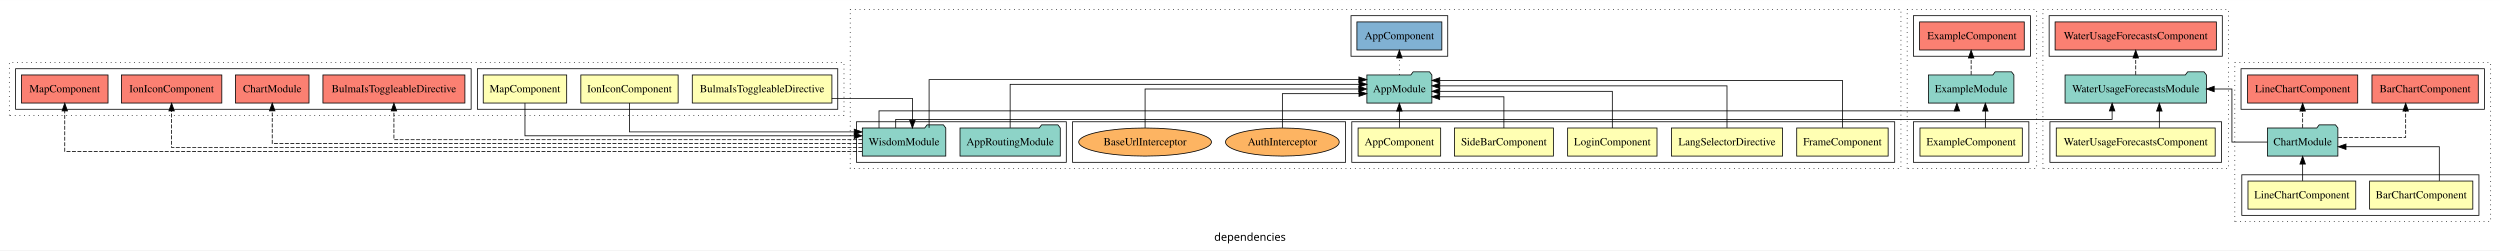
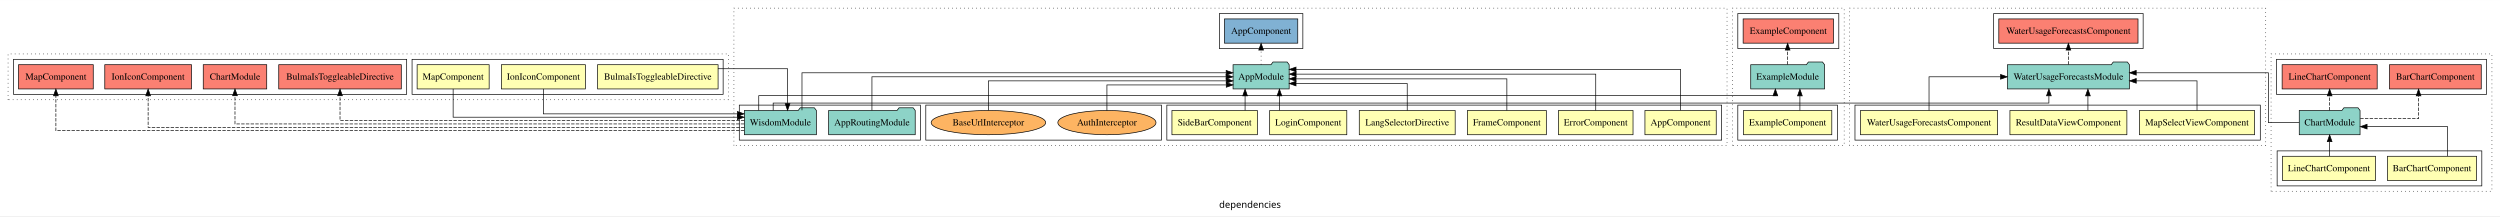
- <svg xmlns="http://www.w3.org/2000/svg" width="3205pt" height="321pt" viewBox="0.00 0.00 3205.00 320.80">
+ <svg xmlns="http://www.w3.org/2000/svg" width="3713pt" height="321pt" viewBox="0.00 0.00 3713.00 320.80">
  <g id="graph0" class="graph" transform="scale(1 1) rotate(0) translate(4 316.8)">
-     <polygon fill="white" stroke="transparent" points="-4,4 -4,-316.8 3201,-316.8 3201,4 -4,4" />
-     <text text-anchor="middle" x="1598.5" y="-8.2" font-family="sans-serif" font-size="14.00">dependencies</text>
+     <polygon fill="white" stroke="transparent" points="-4,4 -4,-316.8 3709,-316.8 3709,4 -4,4" />
+     <text text-anchor="middle" x="1852.5" y="-8.2" font-family="sans-serif" font-size="14.00">dependencies</text>
    <g id="clust1" class="cluster">
-       <polygon fill="none" stroke="black" stroke-dasharray="1,5" points="1086,-100.8 1086,-304.8 2433,-304.8 2433,-100.8 1086,-100.8" />
+       <polygon fill="none" stroke="black" stroke-dasharray="1,5" points="1086,-100.8 1086,-304.8 2561,-304.8 2561,-100.8 1086,-100.8" />
    </g>
    <g id="clust2" class="cluster">
-       <polygon fill="none" stroke="black" points="1729,-108.8 1729,-160.8 2425,-160.8 2425,-108.8 1729,-108.8" />
-     </g>
-     <g id="clust8" class="cluster">
+       <polygon fill="none" stroke="black" points="1729,-108.8 1729,-160.8 2553,-160.8 2553,-108.8 1729,-108.8" />
+     </g>
+     <g id="clust9" class="cluster">
      <polygon fill="none" stroke="black" points="1094,-108.8 1094,-160.8 1363,-160.8 1363,-108.8 1094,-108.8" />
    </g>
-     <g id="clust10" class="cluster">
-       <polygon fill="none" stroke="black" points="1728,-244.8 1728,-296.8 1852,-296.8 1852,-244.8 1728,-244.8" />
-     </g>
    <g id="clust11" class="cluster">
+       <polygon fill="none" stroke="black" points="1807,-244.8 1807,-296.8 1931,-296.8 1931,-244.8 1807,-244.8" />
+     </g>
+     <g id="clust12" class="cluster">
      <polygon fill="none" stroke="black" points="1371,-108.8 1371,-160.8 1721,-160.8 1721,-108.8 1371,-108.8" />
    </g>
-     <g id="clust18" class="cluster">
-       <polygon fill="none" stroke="black" stroke-dasharray="1,5" points="2861,-32.8 2861,-236.8 3189,-236.8 3189,-32.8 2861,-32.8" />
-     </g>
    <g id="clust19" class="cluster">
-       <polygon fill="none" stroke="black" points="2870,-40.8 2870,-92.8 3174,-92.8 3174,-40.8 2870,-40.8" />
-     </g>
-     <g id="clust23" class="cluster">
-       <polygon fill="none" stroke="black" points="2869,-176.8 2869,-228.8 3181,-228.8 3181,-176.8 2869,-176.8" />
-     </g>
-     <g id="clust26" class="cluster">
-       <polygon fill="none" stroke="black" stroke-dasharray="1,5" points="2441,-100.8 2441,-304.8 2607,-304.8 2607,-100.8 2441,-100.8" />
+       <polygon fill="none" stroke="black" stroke-dasharray="1,5" points="3369,-32.8 3369,-236.8 3697,-236.8 3697,-32.8 3369,-32.8" />
+     </g>
+     <g id="clust20" class="cluster">
+       <polygon fill="none" stroke="black" points="3378,-40.8 3378,-92.8 3682,-92.8 3682,-40.8 3378,-40.8" />
+     </g>
+     <g id="clust24" class="cluster">
+       <polygon fill="none" stroke="black" points="3377,-176.8 3377,-228.8 3689,-228.8 3689,-176.8 3377,-176.8" />
    </g>
    <g id="clust27" class="cluster">
-       <polygon fill="none" stroke="black" points="2449,-108.8 2449,-160.8 2597,-160.8 2597,-108.8 2449,-108.8" />
-     </g>
-     <g id="clust30" class="cluster">
-       <polygon fill="none" stroke="black" points="2449,-244.8 2449,-296.8 2599,-296.8 2599,-244.8 2449,-244.8" />
-     </g>
-     <g id="clust33" class="cluster">
-       <polygon fill="none" stroke="black" stroke-dasharray="1,5" points="2615,-100.8 2615,-304.8 2853,-304.8 2853,-100.8 2615,-100.8" />
+       <polygon fill="none" stroke="black" stroke-dasharray="1,5" points="2569,-100.8 2569,-304.8 2735,-304.8 2735,-100.8 2569,-100.8" />
+     </g>
+     <g id="clust28" class="cluster">
+       <polygon fill="none" stroke="black" points="2577,-108.8 2577,-160.8 2725,-160.8 2725,-108.8 2577,-108.8" />
+     </g>
+     <g id="clust31" class="cluster">
+       <polygon fill="none" stroke="black" points="2577,-244.8 2577,-296.8 2727,-296.8 2727,-244.8 2577,-244.8" />
    </g>
    <g id="clust34" class="cluster">
-       <polygon fill="none" stroke="black" points="2624,-108.8 2624,-160.8 2844,-160.8 2844,-108.8 2624,-108.8" />
-     </g>
-     <g id="clust37" class="cluster">
-       <polygon fill="none" stroke="black" points="2623,-244.8 2623,-296.8 2845,-296.8 2845,-244.8 2623,-244.8" />
+       <polygon fill="none" stroke="black" stroke-dasharray="1,5" points="2743,-100.8 2743,-304.8 3361,-304.8 3361,-100.8 2743,-100.8" />
+     </g>
+     <g id="clust35" class="cluster">
+       <polygon fill="none" stroke="black" points="2751,-108.8 2751,-160.8 3353,-160.8 3353,-108.8 2751,-108.8" />
    </g>
    <g id="clust40" class="cluster">
+       <polygon fill="none" stroke="black" points="2957,-244.8 2957,-296.8 3179,-296.8 3179,-244.8 2957,-244.8" />
+     </g>
+     <g id="clust43" class="cluster">
      <polygon fill="none" stroke="black" stroke-dasharray="1,5" points="8,-168.8 8,-236.8 1078,-236.8 1078,-168.8 8,-168.8" />
    </g>
-     <g id="clust41" class="cluster">
+     <g id="clust44" class="cluster">
      <polygon fill="none" stroke="black" points="608,-176.8 608,-228.8 1070,-228.8 1070,-176.8 608,-176.8" />
    </g>
-     <g id="clust46" class="cluster">
+     <g id="clust49" class="cluster">
      <polygon fill="none" stroke="black" points="16,-176.8 16,-228.8 600,-228.8 600,-176.8 16,-176.8" />
    </g>
    <g id="node1" class="node">
-       <polygon fill="#ffffb3" stroke="black" points="1842.94,-152.8 1737.06,-152.8 1737.06,-116.8 1842.94,-116.8 1842.94,-152.8" />
-       <text text-anchor="middle" x="1790" y="-130.6" font-family="Times,serif" font-size="14.00">AppComponent</text>
+       <polygon fill="#ffffb3" stroke="black" points="2544.94,-152.8 2439.06,-152.8 2439.06,-116.8 2544.94,-116.8 2544.94,-152.8" />
+       <text text-anchor="middle" x="2492" y="-130.6" font-family="Times,serif" font-size="14.00">AppComponent</text>
+     </g>
+     <g id="node7" class="node">
+       <polygon fill="#8dd3c7" stroke="black" points="1910.66,-220.8 1907.66,-224.8 1886.66,-224.8 1883.66,-220.8 1827.34,-220.8 1827.34,-184.8 1910.66,-184.8 1910.66,-220.8" />
+       <text text-anchor="middle" x="1869" y="-198.6" font-family="Times,serif" font-size="14.00">AppModule</text>
+     </g>
+     <g id="edge1" class="edge">
+       <path fill="none" stroke="black" d="M2492,-153.12C2492,-176.46 2492,-213.8 2492,-213.8 2492,-213.8 1920.84,-213.8 1920.84,-213.8" />
+       <polygon fill="black" stroke="black" points="1920.84,-210.3 1910.84,-213.8 1920.84,-217.3 1920.84,-210.3" />
+     </g>
+     <g id="node2" class="node">
+       <polygon fill="#ffffb3" stroke="black" points="2421.37,-152.8 2310.63,-152.8 2310.63,-116.8 2421.37,-116.8 2421.37,-152.8" />
+       <text text-anchor="middle" x="2366" y="-130.6" font-family="Times,serif" font-size="14.00">ErrorComponent</text>
+     </g>
+     <g id="edge2" class="edge">
+       <path fill="none" stroke="black" d="M2366,-152.97C2366,-174.3 2366,-206.8 2366,-206.8 2366,-206.8 1920.95,-206.8 1920.95,-206.8" />
+       <polygon fill="black" stroke="black" points="1920.95,-203.3 1910.95,-206.8 1920.95,-210.3 1920.95,-203.3" />
+     </g>
+     <g id="node3" class="node">
+       <polygon fill="#ffffb3" stroke="black" points="2292.6,-152.8 2175.4,-152.8 2175.4,-116.8 2292.6,-116.8 2292.6,-152.8" />
+       <text text-anchor="middle" x="2234" y="-130.6" font-family="Times,serif" font-size="14.00">FrameComponent</text>
+     </g>
+     <g id="edge3" class="edge">
+       <path fill="none" stroke="black" d="M2234,-152.91C2234,-172.14 2234,-199.8 2234,-199.8 2234,-199.8 1920.87,-199.8 1920.87,-199.8" />
+       <polygon fill="black" stroke="black" points="1920.87,-196.3 1910.87,-199.8 1920.87,-203.3 1920.87,-196.3" />
+     </g>
+     <g id="node4" class="node">
+       <polygon fill="#ffffb3" stroke="black" points="2157.22,-152.8 2014.78,-152.8 2014.78,-116.8 2157.22,-116.8 2157.22,-152.8" />
+       <text text-anchor="middle" x="2086" y="-130.6" font-family="Times,serif" font-size="14.00">LangSelectorDirective</text>
+     </g>
+     <g id="edge4" class="edge">
+       <path fill="none" stroke="black" d="M2086,-152.83C2086,-169.86 2086,-192.8 2086,-192.8 2086,-192.8 1920.84,-192.8 1920.84,-192.8" />
+       <polygon fill="black" stroke="black" points="1920.84,-189.3 1910.84,-192.8 1920.84,-196.3 1920.84,-189.3" />
+     </g>
+     <g id="node5" class="node">
+       <polygon fill="#ffffb3" stroke="black" points="1996.28,-152.8 1881.72,-152.8 1881.72,-116.8 1996.28,-116.8 1996.28,-152.8" />
+       <text text-anchor="middle" x="1939" y="-130.6" font-family="Times,serif" font-size="14.00">LoginComponent</text>
+     </g>
+     <g id="edge5" class="edge">
+       <path fill="none" stroke="black" d="M1896.22,-153.02C1896.22,-153.02 1896.22,-174.53 1896.22,-174.53" />
+       <polygon fill="black" stroke="black" points="1892.72,-174.53 1896.22,-184.53 1899.72,-174.53 1892.72,-174.53" />
    </g>
    <g id="node6" class="node">
-       <polygon fill="#8dd3c7" stroke="black" points="1831.66,-220.8 1828.66,-224.8 1807.66,-224.8 1804.66,-220.8 1748.34,-220.8 1748.34,-184.8 1831.66,-184.8 1831.66,-220.8" />
-       <text text-anchor="middle" x="1790" y="-198.6" font-family="Times,serif" font-size="14.00">AppModule</text>
-     </g>
-     <g id="edge1" class="edge">
-       <path fill="none" stroke="black" d="M1790,-153.02C1790,-153.02 1790,-174.53 1790,-174.53" />
-       <polygon fill="black" stroke="black" points="1786.5,-174.53 1790,-184.53 1793.5,-174.53 1786.5,-174.53" />
-     </g>
-     <g id="node2" class="node">
-       <polygon fill="#ffffb3" stroke="black" points="2416.6,-152.8 2299.4,-152.8 2299.4,-116.8 2416.6,-116.8 2416.6,-152.8" />
-       <text text-anchor="middle" x="2358" y="-130.6" font-family="Times,serif" font-size="14.00">FrameComponent</text>
-     </g>
-     <g id="edge2" class="edge">
-       <path fill="none" stroke="black" d="M2358,-153.12C2358,-176.46 2358,-213.8 2358,-213.8 2358,-213.8 1841.77,-213.8 1841.77,-213.8" />
-       <polygon fill="black" stroke="black" points="1841.77,-210.3 1831.77,-213.8 1841.77,-217.3 1841.77,-210.3" />
-     </g>
-     <g id="node3" class="node">
-       <polygon fill="#ffffb3" stroke="black" points="2281.22,-152.8 2138.78,-152.8 2138.78,-116.8 2281.22,-116.8 2281.22,-152.8" />
-       <text text-anchor="middle" x="2210" y="-130.6" font-family="Times,serif" font-size="14.00">LangSelectorDirective</text>
-     </g>
-     <g id="edge3" class="edge">
-       <path fill="none" stroke="black" d="M2210,-152.97C2210,-174.3 2210,-206.8 2210,-206.8 2210,-206.8 1841.81,-206.8 1841.81,-206.8" />
-       <polygon fill="black" stroke="black" points="1841.81,-203.3 1831.81,-206.8 1841.81,-210.3 1841.81,-203.3" />
-     </g>
-     <g id="node4" class="node">
-       <polygon fill="#ffffb3" stroke="black" points="2120.28,-152.8 2005.72,-152.8 2005.72,-116.8 2120.28,-116.8 2120.28,-152.8" />
-       <text text-anchor="middle" x="2063" y="-130.6" font-family="Times,serif" font-size="14.00">LoginComponent</text>
-     </g>
-     <g id="edge4" class="edge">
-       <path fill="none" stroke="black" d="M2063,-152.91C2063,-172.14 2063,-199.8 2063,-199.8 2063,-199.8 1841.76,-199.8 1841.76,-199.8" />
-       <polygon fill="black" stroke="black" points="1841.76,-196.3 1831.76,-199.8 1841.76,-203.3 1841.76,-196.3" />
-     </g>
-     <g id="node5" class="node">
-       <polygon fill="#ffffb3" stroke="black" points="1987.43,-152.8 1860.57,-152.8 1860.57,-116.8 1987.43,-116.8 1987.43,-152.8" />
-       <text text-anchor="middle" x="1924" y="-130.6" font-family="Times,serif" font-size="14.00">SideBarComponent</text>
-     </g>
-     <g id="edge5" class="edge">
-       <path fill="none" stroke="black" d="M1924,-152.83C1924,-169.86 1924,-192.8 1924,-192.8 1924,-192.8 1841.66,-192.8 1841.66,-192.8" />
-       <polygon fill="black" stroke="black" points="1841.66,-189.3 1831.66,-192.8 1841.66,-196.3 1841.66,-189.3" />
-     </g>
-     <g id="node9" class="node">
-       <polygon fill="#80b1d3" stroke="black" points="1844.44,-288.8 1735.56,-288.8 1735.56,-252.8 1844.44,-252.8 1844.44,-288.8" />
-       <text text-anchor="middle" x="1790" y="-266.6" font-family="Times,serif" font-size="14.00">AppComponent </text>
-     </g>
-     <g id="edge8" class="edge">
-       <path fill="none" stroke="black" stroke-dasharray="1,5" d="M1790,-221.02C1790,-221.02 1790,-242.53 1790,-242.53" />
-       <polygon fill="black" stroke="black" points="1786.5,-242.53 1790,-252.53 1793.5,-242.53 1786.5,-242.53" />
-     </g>
-     <g id="node7" class="node">
+       <polygon fill="#ffffb3" stroke="black" points="1863.43,-152.8 1736.57,-152.8 1736.57,-116.8 1863.43,-116.8 1863.43,-152.8" />
+       <text text-anchor="middle" x="1800" y="-130.6" font-family="Times,serif" font-size="14.00">SideBarComponent</text>
+     </g>
+     <g id="edge6" class="edge">
+       <path fill="none" stroke="black" d="M1845.19,-153.02C1845.19,-153.02 1845.19,-174.53 1845.19,-174.53" />
+       <polygon fill="black" stroke="black" points="1841.69,-174.53 1845.19,-184.53 1848.69,-174.53 1841.69,-174.53" />
+     </g>
+     <g id="node10" class="node">
+       <polygon fill="#80b1d3" stroke="black" points="1923.44,-288.8 1814.56,-288.8 1814.56,-252.8 1923.44,-252.8 1923.44,-288.8" />
+       <text text-anchor="middle" x="1869" y="-266.6" font-family="Times,serif" font-size="14.00">AppComponent </text>
+     </g>
+     <g id="edge9" class="edge">
+       <path fill="none" stroke="black" stroke-dasharray="1,5" d="M1869,-221.02C1869,-221.02 1869,-242.53 1869,-242.53" />
+       <polygon fill="black" stroke="black" points="1865.5,-242.53 1869,-252.53 1872.5,-242.53 1865.5,-242.53" />
+     </g>
+     <g id="node8" class="node">
      <polygon fill="#8dd3c7" stroke="black" points="1355.27,-152.8 1352.27,-156.8 1331.27,-156.8 1328.27,-152.8 1226.73,-152.8 1226.73,-116.8 1355.27,-116.8 1355.27,-152.8" />
      <text text-anchor="middle" x="1291" y="-130.6" font-family="Times,serif" font-size="14.00">AppRoutingModule</text>
    </g>
-     <g id="edge6" class="edge">
-       <path fill="none" stroke="black" d="M1291,-153.09C1291,-175.01 1291,-208.8 1291,-208.8 1291,-208.8 1738.31,-208.8 1738.31,-208.8" />
-       <polygon fill="black" stroke="black" points="1738.31,-212.3 1748.31,-208.8 1738.31,-205.3 1738.31,-212.3" />
-     </g>
-     <g id="node8" class="node">
+     <g id="edge7" class="edge">
+       <path fill="none" stroke="black" d="M1291,-153.02C1291,-173.17 1291,-202.8 1291,-202.8 1291,-202.8 1816.97,-202.8 1816.97,-202.8" />
+       <polygon fill="black" stroke="black" points="1816.97,-206.3 1826.97,-202.8 1816.97,-199.3 1816.97,-206.3" />
+     </g>
+     <g id="node9" class="node">
      <polygon fill="#8dd3c7" stroke="black" points="1208.49,-152.8 1205.49,-156.8 1184.49,-156.8 1181.49,-152.8 1101.51,-152.8 1101.51,-116.8 1208.49,-116.8 1208.49,-152.8" />
      <text text-anchor="middle" x="1155" y="-130.6" font-family="Times,serif" font-size="14.00">WisdomModule</text>
    </g>
-     <g id="edge7" class="edge">
-       <path fill="none" stroke="black" d="M1187.1,-152.95C1187.1,-176.56 1187.1,-214.8 1187.1,-214.8 1187.1,-214.8 1738.08,-214.8 1738.08,-214.8" />
-       <polygon fill="black" stroke="black" points="1738.08,-218.3 1748.08,-214.8 1738.08,-211.3 1738.08,-218.3" />
-     </g>
-     <g id="node18" class="node">
-       <polygon fill="#8dd3c7" stroke="black" points="2577.81,-220.8 2574.81,-224.8 2553.81,-224.8 2550.81,-220.8 2468.19,-220.8 2468.19,-184.8 2577.81,-184.8 2577.81,-220.8" />
-       <text text-anchor="middle" x="2523" y="-198.6" font-family="Times,serif" font-size="14.00">ExampleModule</text>
-     </g>
-     <g id="edge16" class="edge">
-       <path fill="none" stroke="black" d="M1122.9,-152.93C1122.9,-163.51 1122.9,-174.8 1122.9,-174.8 1122.9,-174.8 2504.78,-174.8 2504.78,-174.8 2504.78,-174.8 2504.78,-175.78 2504.78,-175.78" />
-       <polygon fill="black" stroke="black" points="2501.28,-174.59 2504.78,-184.59 2508.28,-174.59 2501.28,-174.59" />
-     </g>
-     <g id="node21" class="node">
-       <polygon fill="#8dd3c7" stroke="black" points="2824.59,-220.8 2821.59,-224.8 2800.59,-224.8 2797.59,-220.8 2643.41,-220.8 2643.41,-184.8 2824.59,-184.8 2824.59,-220.8" />
-       <text text-anchor="middle" x="2734" y="-198.6" font-family="Times,serif" font-size="14.00">WaterUsageForecastsModule</text>
-     </g>
-     <g id="edge20" class="edge">
-       <path fill="none" stroke="black" d="M1144.3,-153C1144.3,-158.83 1144.3,-163.8 1144.3,-163.8 1144.3,-163.8 2703.73,-163.8 2703.73,-163.8 2703.73,-163.8 2703.73,-174.67 2703.73,-174.67" />
-       <polygon fill="black" stroke="black" points="2700.23,-174.67 2703.73,-184.67 2707.23,-174.67 2700.23,-174.67" />
-     </g>
-     <g id="node26" class="node">
+     <g id="edge8" class="edge">
+       <path fill="none" stroke="black" d="M1187.1,-153.09C1187.1,-175.01 1187.1,-208.8 1187.1,-208.8 1187.1,-208.8 1817.11,-208.8 1817.11,-208.8" />
+       <polygon fill="black" stroke="black" points="1817.11,-212.3 1827.11,-208.8 1817.11,-205.3 1817.11,-212.3" />
+     </g>
+     <g id="node19" class="node">
+       <polygon fill="#8dd3c7" stroke="black" points="2705.81,-220.8 2702.81,-224.8 2681.81,-224.8 2678.81,-220.8 2596.19,-220.8 2596.19,-184.8 2705.81,-184.8 2705.81,-220.8" />
+       <text text-anchor="middle" x="2651" y="-198.6" font-family="Times,serif" font-size="14.00">ExampleModule</text>
+     </g>
+     <g id="edge17" class="edge">
+       <path fill="none" stroke="black" d="M1122.9,-152.93C1122.9,-163.51 1122.9,-174.8 1122.9,-174.8 1122.9,-174.8 2632.78,-174.8 2632.78,-174.8 2632.78,-174.8 2632.78,-175.78 2632.78,-175.78" />
+       <polygon fill="black" stroke="black" points="2629.28,-174.59 2632.78,-184.59 2636.28,-174.59 2629.28,-174.59" />
+     </g>
+     <g id="node24" class="node">
+       <polygon fill="#8dd3c7" stroke="black" points="3158.59,-220.8 3155.59,-224.8 3134.59,-224.8 3131.59,-220.8 2977.41,-220.8 2977.41,-184.8 3158.59,-184.8 3158.59,-220.8" />
+       <text text-anchor="middle" x="3068" y="-198.6" font-family="Times,serif" font-size="14.00">WaterUsageForecastsModule</text>
+     </g>
+     <g id="edge23" class="edge">
+       <path fill="none" stroke="black" d="M1144.3,-153C1144.3,-158.83 1144.3,-163.8 1144.3,-163.8 1144.3,-163.8 3039.02,-163.8 3039.02,-163.8 3039.02,-163.8 3039.02,-174.67 3039.02,-174.67" />
+       <polygon fill="black" stroke="black" points="3035.52,-174.67 3039.02,-184.67 3042.52,-174.67 3035.52,-174.67" />
+     </g>
+     <g id="node29" class="node">
      <polygon fill="#fb8072" stroke="black" points="592,-220.8 410,-220.8 410,-184.8 592,-184.8 592,-220.8" />
      <text text-anchor="middle" x="501" y="-198.6" font-family="Times,serif" font-size="14.00">BulmaIsToggleableDirective </text>
    </g>
-     <g id="edge25" class="edge">
+     <g id="edge28" class="edge">
      <path fill="none" stroke="black" stroke-dasharray="5,2" d="M1101.48,-137.8C945.29,-137.8 501,-137.8 501,-137.8 501,-137.8 501,-174.69 501,-174.69" />
      <polygon fill="black" stroke="black" points="497.5,-174.69 501,-184.69 504.5,-174.69 497.5,-174.69" />
    </g>
-     <g id="node27" class="node">
+     <g id="node30" class="node">
      <polygon fill="#fb8072" stroke="black" points="392.15,-220.8 297.85,-220.8 297.85,-184.8 392.15,-184.8 392.15,-220.8" />
      <text text-anchor="middle" x="345" y="-198.6" font-family="Times,serif" font-size="14.00">ChartModule </text>
    </g>
-     <g id="edge26" class="edge">
+     <g id="edge29" class="edge">
      <path fill="none" stroke="black" stroke-dasharray="5,2" d="M1101.23,-132.8C920.32,-132.8 345,-132.8 345,-132.8 345,-132.8 345,-174.77 345,-174.77" />
      <polygon fill="black" stroke="black" points="341.5,-174.77 345,-184.77 348.5,-174.77 341.5,-174.77" />
    </g>
-     <g id="node28" class="node">
+     <g id="node31" class="node">
      <polygon fill="#fb8072" stroke="black" points="280.37,-220.8 151.63,-220.8 151.63,-184.8 280.37,-184.8 280.37,-220.8" />
      <text text-anchor="middle" x="216" y="-198.6" font-family="Times,serif" font-size="14.00">IonIconComponent </text>
    </g>
-     <g id="edge27" class="edge">
+     <g id="edge30" class="edge">
      <path fill="none" stroke="black" stroke-dasharray="5,2" d="M1101.48,-127.8C902.4,-127.8 216,-127.8 216,-127.8 216,-127.8 216,-174.64 216,-174.64" />
      <polygon fill="black" stroke="black" points="212.5,-174.64 216,-184.64 219.5,-174.64 212.5,-174.64" />
    </g>
-     <g id="node29" class="node">
+     <g id="node32" class="node">
      <polygon fill="#fb8072" stroke="black" points="134.49,-220.8 23.51,-220.8 23.51,-184.8 134.49,-184.8 134.49,-220.8" />
      <text text-anchor="middle" x="79" y="-198.6" font-family="Times,serif" font-size="14.00">MapComponent </text>
    </g>
-     <g id="edge28" class="edge">
+     <g id="edge31" class="edge">
      <path fill="none" stroke="black" stroke-dasharray="5,2" d="M1101.27,-122.8C883.62,-122.8 79,-122.8 79,-122.8 79,-122.8 79,-174.65 79,-174.65" />
      <polygon fill="black" stroke="black" points="75.5,-174.65 79,-184.65 82.5,-174.65 75.5,-174.65" />
    </g>
-     <g id="node10" class="node">
+     <g id="node11" class="node">
      <ellipse fill="#fdb462" stroke="black" cx="1640" cy="-134.8" rx="72.91" ry="18" />
      <text text-anchor="middle" x="1640" y="-130.6" font-family="Times,serif" font-size="14.00">AuthInterceptor</text>
    </g>
-     <g id="edge9" class="edge">
-       <path fill="none" stroke="black" d="M1640,-153.07C1640,-171.36 1640,-196.8 1640,-196.8 1640,-196.8 1738.22,-196.8 1738.22,-196.8" />
-       <polygon fill="black" stroke="black" points="1738.22,-200.3 1748.22,-196.8 1738.22,-193.3 1738.22,-200.3" />
-     </g>
-     <g id="node11" class="node">
+     <g id="edge10" class="edge">
+       <path fill="none" stroke="black" d="M1640,-152.83C1640,-169.2 1640,-190.8 1640,-190.8 1640,-190.8 1817.26,-190.8 1817.26,-190.8" />
+       <polygon fill="black" stroke="black" points="1817.26,-194.3 1827.26,-190.8 1817.26,-187.3 1817.26,-194.3" />
+     </g>
+     <g id="node12" class="node">
      <ellipse fill="#fdb462" stroke="black" cx="1464" cy="-134.8" rx="85.07" ry="18" />
      <text text-anchor="middle" x="1464" y="-130.6" font-family="Times,serif" font-size="14.00">BaseUrlInterceptor</text>
    </g>
-     <g id="edge10" class="edge">
-       <path fill="none" stroke="black" d="M1464,-153.02C1464,-173.17 1464,-202.8 1464,-202.8 1464,-202.8 1738.05,-202.8 1738.05,-202.8" />
-       <polygon fill="black" stroke="black" points="1738.05,-206.3 1748.05,-202.8 1738.05,-199.3 1738.05,-206.3" />
-     </g>
-     <g id="node12" class="node">
-       <polygon fill="#ffffb3" stroke="black" points="3166.15,-84.8 3033.85,-84.8 3033.85,-48.8 3166.15,-48.8 3166.15,-84.8" />
-       <text text-anchor="middle" x="3100" y="-62.6" font-family="Times,serif" font-size="14.00">BarChartComponent</text>
+     <g id="edge11" class="edge">
+       <path fill="none" stroke="black" d="M1464,-153.07C1464,-171.36 1464,-196.8 1464,-196.8 1464,-196.8 1817.18,-196.8 1817.18,-196.8" />
+       <polygon fill="black" stroke="black" points="1817.18,-200.3 1827.18,-196.8 1817.18,-193.3 1817.18,-200.3" />
+     </g>
+     <g id="node13" class="node">
+       <polygon fill="#ffffb3" stroke="black" points="3674.15,-84.8 3541.85,-84.8 3541.85,-48.8 3674.15,-48.8 3674.15,-84.8" />
+       <text text-anchor="middle" x="3608" y="-62.6" font-family="Times,serif" font-size="14.00">BarChartComponent</text>
+     </g>
+     <g id="node15" class="node">
+       <polygon fill="#8dd3c7" stroke="black" points="3501.15,-152.8 3498.15,-156.8 3477.15,-156.8 3474.15,-152.8 3410.85,-152.8 3410.85,-116.8 3501.15,-116.8 3501.15,-152.8" />
+       <text text-anchor="middle" x="3456" y="-130.6" font-family="Times,serif" font-size="14.00">ChartModule</text>
+     </g>
+     <g id="edge12" class="edge">
+       <path fill="none" stroke="black" d="M3631.19,-85.07C3631.19,-103.36 3631.19,-128.8 3631.19,-128.8 3631.19,-128.8 3511.57,-128.8 3511.57,-128.8" />
+       <polygon fill="black" stroke="black" points="3511.57,-125.3 3501.57,-128.8 3511.57,-132.3 3511.57,-125.3" />
    </g>
    <g id="node14" class="node">
-       <polygon fill="#8dd3c7" stroke="black" points="2993.15,-152.8 2990.15,-156.8 2969.15,-156.8 2966.15,-152.8 2902.85,-152.8 2902.85,-116.8 2993.15,-116.8 2993.15,-152.8" />
-       <text text-anchor="middle" x="2948" y="-130.6" font-family="Times,serif" font-size="14.00">ChartModule</text>
-     </g>
-     <g id="edge11" class="edge">
-       <path fill="none" stroke="black" d="M3123.19,-85.07C3123.19,-103.36 3123.19,-128.8 3123.19,-128.8 3123.19,-128.8 3003.57,-128.8 3003.57,-128.8" />
-       <polygon fill="black" stroke="black" points="3003.57,-125.3 2993.57,-128.8 3003.57,-132.3 3003.57,-125.3" />
-     </g>
-     <g id="node13" class="node">
-       <polygon fill="#ffffb3" stroke="black" points="3016.09,-84.8 2877.91,-84.8 2877.91,-48.8 3016.09,-48.8 3016.09,-84.8" />
-       <text text-anchor="middle" x="2947" y="-62.6" font-family="Times,serif" font-size="14.00">LineChartComponent</text>
-     </g>
-     <g id="edge12" class="edge">
-       <path fill="none" stroke="black" d="M2948,-85.02C2948,-85.02 2948,-106.53 2948,-106.53" />
-       <polygon fill="black" stroke="black" points="2944.5,-106.53 2948,-116.53 2951.5,-106.53 2944.5,-106.53" />
-     </g>
-     <g id="node15" class="node">
-       <polygon fill="#fb8072" stroke="black" points="3173.15,-220.8 3036.85,-220.8 3036.85,-184.8 3173.15,-184.8 3173.15,-220.8" />
-       <text text-anchor="middle" x="3105" y="-198.6" font-family="Times,serif" font-size="14.00">BarChartComponent </text>
+       <polygon fill="#ffffb3" stroke="black" points="3524.09,-84.8 3385.91,-84.8 3385.91,-48.8 3524.09,-48.8 3524.09,-84.8" />
+       <text text-anchor="middle" x="3455" y="-62.6" font-family="Times,serif" font-size="14.00">LineChartComponent</text>
    </g>
    <g id="edge13" class="edge">
-       <path fill="none" stroke="black" stroke-dasharray="5,2" d="M2993.45,-140.8C3031.65,-140.8 3080.06,-140.8 3080.06,-140.8 3080.06,-140.8 3080.06,-174.53 3080.06,-174.53" />
-       <polygon fill="black" stroke="black" points="3076.56,-174.53 3080.06,-184.53 3083.56,-174.53 3076.56,-174.53" />
+       <path fill="none" stroke="black" d="M3456,-85.02C3456,-85.02 3456,-106.53 3456,-106.53" />
+       <polygon fill="black" stroke="black" points="3452.5,-106.53 3456,-116.53 3459.5,-106.53 3452.5,-106.53" />
    </g>
    <g id="node16" class="node">
-       <polygon fill="#fb8072" stroke="black" points="3018.59,-220.8 2877.41,-220.8 2877.41,-184.8 3018.59,-184.8 3018.59,-220.8" />
-       <text text-anchor="middle" x="2948" y="-198.6" font-family="Times,serif" font-size="14.00">LineChartComponent </text>
+       <polygon fill="#fb8072" stroke="black" points="3681.15,-220.8 3544.85,-220.8 3544.85,-184.8 3681.15,-184.8 3681.15,-220.8" />
+       <text text-anchor="middle" x="3613" y="-198.6" font-family="Times,serif" font-size="14.00">BarChartComponent </text>
    </g>
    <g id="edge14" class="edge">
-       <path fill="none" stroke="black" stroke-dasharray="5,2" d="M2948,-153.02C2948,-153.02 2948,-174.53 2948,-174.53" />
-       <polygon fill="black" stroke="black" points="2944.5,-174.53 2948,-184.53 2951.5,-174.53 2944.5,-174.53" />
+       <path fill="none" stroke="black" stroke-dasharray="5,2" d="M3501.45,-140.8C3539.65,-140.8 3588.06,-140.8 3588.06,-140.8 3588.06,-140.8 3588.06,-174.53 3588.06,-174.53" />
+       <polygon fill="black" stroke="black" points="3584.56,-174.53 3588.06,-184.53 3591.56,-174.53 3584.56,-174.53" />
+     </g>
+     <g id="node17" class="node">
+       <polygon fill="#fb8072" stroke="black" points="3526.59,-220.8 3385.41,-220.8 3385.41,-184.8 3526.59,-184.8 3526.59,-220.8" />
+       <text text-anchor="middle" x="3456" y="-198.6" font-family="Times,serif" font-size="14.00">LineChartComponent </text>
+     </g>
+     <g id="edge15" class="edge">
+       <path fill="none" stroke="black" stroke-dasharray="5,2" d="M3456,-153.02C3456,-153.02 3456,-174.53 3456,-174.53" />
+       <polygon fill="black" stroke="black" points="3452.5,-174.53 3456,-184.53 3459.5,-174.53 3452.5,-174.53" />
+     </g>
+     <g id="edge22" class="edge">
+       <path fill="none" stroke="black" d="M3410.76,-134.8C3387.91,-134.8 3364.98,-134.8 3364.98,-134.8 3364.98,-134.8 3364.98,-208.8 3364.98,-208.8 3364.98,-208.8 3168.72,-208.8 3168.72,-208.8" />
+       <polygon fill="black" stroke="black" points="3168.72,-205.3 3158.72,-208.8 3168.72,-212.3 3168.72,-205.3" />
+     </g>
+     <g id="node18" class="node">
+       <polygon fill="#ffffb3" stroke="black" points="2716.6,-152.8 2585.4,-152.8 2585.4,-116.8 2716.6,-116.8 2716.6,-152.8" />
+       <text text-anchor="middle" x="2651" y="-130.6" font-family="Times,serif" font-size="14.00">ExampleComponent</text>
+     </g>
+     <g id="edge16" class="edge">
+       <path fill="none" stroke="black" d="M2669.22,-153.02C2669.22,-153.02 2669.22,-174.53 2669.22,-174.53" />
+       <polygon fill="black" stroke="black" points="2665.72,-174.53 2669.22,-184.53 2672.72,-174.53 2665.72,-174.53" />
+     </g>
+     <g id="node20" class="node">
+       <polygon fill="#fb8072" stroke="black" points="2719.1,-288.8 2584.9,-288.8 2584.9,-252.8 2719.1,-252.8 2719.1,-288.8" />
+       <text text-anchor="middle" x="2652" y="-266.6" font-family="Times,serif" font-size="14.00">ExampleComponent </text>
+     </g>
+     <g id="edge18" class="edge">
+       <path fill="none" stroke="black" stroke-dasharray="5,2" d="M2651,-221.02C2651,-221.02 2651,-242.53 2651,-242.53" />
+       <polygon fill="black" stroke="black" points="2647.5,-242.53 2651,-252.53 2654.5,-242.53 2647.5,-242.53" />
+     </g>
+     <g id="node21" class="node">
+       <polygon fill="#ffffb3" stroke="black" points="3344.52,-152.8 3173.48,-152.8 3173.48,-116.8 3344.52,-116.8 3344.52,-152.8" />
+       <text text-anchor="middle" x="3259" y="-130.6" font-family="Times,serif" font-size="14.00">MapSelectViewComponent</text>
    </g>
    <g id="edge19" class="edge">
-       <path fill="none" stroke="black" d="M2902.66,-134.8C2879.99,-134.8 2857.32,-134.8 2857.32,-134.8 2857.32,-134.8 2857.32,-202.8 2857.32,-202.8 2857.32,-202.8 2834.6,-202.8 2834.6,-202.8" />
-       <polygon fill="black" stroke="black" points="2834.6,-199.3 2824.6,-202.8 2834.6,-206.3 2834.6,-199.3" />
-     </g>
-     <g id="node17" class="node">
-       <polygon fill="#ffffb3" stroke="black" points="2588.6,-152.8 2457.4,-152.8 2457.4,-116.8 2588.6,-116.8 2588.6,-152.8" />
-       <text text-anchor="middle" x="2523" y="-130.6" font-family="Times,serif" font-size="14.00">ExampleComponent</text>
-     </g>
-     <g id="edge15" class="edge">
-       <path fill="none" stroke="black" d="M2541.22,-153.02C2541.22,-153.02 2541.22,-174.53 2541.22,-174.53" />
-       <polygon fill="black" stroke="black" points="2537.72,-174.53 2541.22,-184.53 2544.72,-174.53 2537.72,-174.53" />
-     </g>
-     <g id="node19" class="node">
-       <polygon fill="#fb8072" stroke="black" points="2591.1,-288.8 2456.9,-288.8 2456.9,-252.8 2591.1,-252.8 2591.1,-288.8" />
-       <text text-anchor="middle" x="2524" y="-266.6" font-family="Times,serif" font-size="14.00">ExampleComponent </text>
-     </g>
-     <g id="edge17" class="edge">
-       <path fill="none" stroke="black" stroke-dasharray="5,2" d="M2523,-221.02C2523,-221.02 2523,-242.53 2523,-242.53" />
-       <polygon fill="black" stroke="black" points="2519.5,-242.53 2523,-252.53 2526.5,-242.53 2519.5,-242.53" />
-     </g>
-     <g id="node20" class="node">
-       <polygon fill="#ffffb3" stroke="black" points="2835.87,-152.8 2632.13,-152.8 2632.13,-116.8 2835.87,-116.8 2835.87,-152.8" />
-       <text text-anchor="middle" x="2734" y="-130.6" font-family="Times,serif" font-size="14.00">WaterUsageForecastsComponent</text>
-     </g>
-     <g id="edge18" class="edge">
-       <path fill="none" stroke="black" d="M2764.27,-153.02C2764.27,-153.02 2764.27,-174.53 2764.27,-174.53" />
-       <polygon fill="black" stroke="black" points="2760.77,-174.53 2764.27,-184.53 2767.77,-174.53 2760.77,-174.53" />
+       <path fill="none" stroke="black" d="M3259,-153.07C3259,-171.36 3259,-196.8 3259,-196.8 3259,-196.8 3168.75,-196.8 3168.75,-196.8" />
+       <polygon fill="black" stroke="black" points="3168.75,-193.3 3158.75,-196.8 3168.75,-200.3 3168.75,-193.3" />
    </g>
    <g id="node22" class="node">
-       <polygon fill="#fb8072" stroke="black" points="2837.37,-288.8 2630.63,-288.8 2630.63,-252.8 2837.37,-252.8 2837.37,-288.8" />
-       <text text-anchor="middle" x="2734" y="-266.6" font-family="Times,serif" font-size="14.00">WaterUsageForecastsComponent </text>
+       <polygon fill="#ffffb3" stroke="black" points="3154.85,-152.8 2981.15,-152.8 2981.15,-116.8 3154.85,-116.8 3154.85,-152.8" />
+       <text text-anchor="middle" x="3068" y="-130.6" font-family="Times,serif" font-size="14.00">ResultDataViewComponent</text>
+     </g>
+     <g id="edge20" class="edge">
+       <path fill="none" stroke="black" d="M3096.98,-153.02C3096.98,-153.02 3096.98,-174.53 3096.98,-174.53" />
+       <polygon fill="black" stroke="black" points="3093.48,-174.53 3096.98,-184.53 3100.48,-174.53 3093.48,-174.53" />
+     </g>
+     <g id="node23" class="node">
+       <polygon fill="#ffffb3" stroke="black" points="2962.87,-152.8 2759.13,-152.8 2759.13,-116.8 2962.87,-116.8 2962.87,-152.8" />
+       <text text-anchor="middle" x="2861" y="-130.6" font-family="Times,serif" font-size="14.00">WaterUsageForecastsComponent</text>
    </g>
    <g id="edge21" class="edge">
-       <path fill="none" stroke="black" stroke-dasharray="5,2" d="M2734,-221.02C2734,-221.02 2734,-242.53 2734,-242.53" />
-       <polygon fill="black" stroke="black" points="2730.5,-242.53 2734,-252.53 2737.5,-242.53 2730.5,-242.53" />
-     </g>
-     <g id="node23" class="node">
+       <path fill="none" stroke="black" d="M2861,-153.02C2861,-173.17 2861,-202.8 2861,-202.8 2861,-202.8 2967.21,-202.8 2967.21,-202.8" />
+       <polygon fill="black" stroke="black" points="2967.21,-206.3 2977.21,-202.8 2967.21,-199.3 2967.21,-206.3" />
+     </g>
+     <g id="node25" class="node">
+       <polygon fill="#fb8072" stroke="black" points="3171.37,-288.8 2964.63,-288.8 2964.63,-252.8 3171.37,-252.8 3171.37,-288.8" />
+       <text text-anchor="middle" x="3068" y="-266.6" font-family="Times,serif" font-size="14.00">WaterUsageForecastsComponent </text>
+     </g>
+     <g id="edge24" class="edge">
+       <path fill="none" stroke="black" stroke-dasharray="5,2" d="M3068,-221.02C3068,-221.02 3068,-242.53 3068,-242.53" />
+       <polygon fill="black" stroke="black" points="3064.5,-242.53 3068,-252.53 3071.5,-242.53 3064.5,-242.53" />
+     </g>
+     <g id="node26" class="node">
      <polygon fill="#ffffb3" stroke="black" points="1062.5,-220.8 883.5,-220.8 883.5,-184.8 1062.5,-184.8 1062.5,-220.8" />
      <text text-anchor="middle" x="973" y="-198.6" font-family="Times,serif" font-size="14.00">BulmaIsToggleableDirective</text>
    </g>
-     <g id="edge22" class="edge">
-       <path fill="none" stroke="black" d="M1062.3,-190.8C1112.7,-190.8 1165.7,-190.8 1165.7,-190.8 1165.7,-190.8 1165.7,-162.83 1165.7,-162.83" />
-       <polygon fill="black" stroke="black" points="1169.2,-162.83 1165.7,-152.83 1162.2,-162.83 1169.2,-162.83" />
-     </g>
-     <g id="node24" class="node">
+     <g id="edge25" class="edge">
+       <path fill="none" stroke="black" d="M1062.3,-214.8C1112.7,-214.8 1165.7,-214.8 1165.7,-214.8 1165.7,-214.8 1165.7,-162.95 1165.7,-162.95" />
+       <polygon fill="black" stroke="black" points="1169.2,-162.95 1165.7,-152.95 1162.2,-162.95 1169.2,-162.95" />
+     </g>
+     <g id="node27" class="node">
      <polygon fill="#ffffb3" stroke="black" points="865.37,-220.8 740.63,-220.8 740.63,-184.8 865.37,-184.8 865.37,-220.8" />
      <text text-anchor="middle" x="803" y="-198.6" font-family="Times,serif" font-size="14.00">IonIconComponent</text>
    </g>
-     <g id="edge23" class="edge">
+     <g id="edge26" class="edge">
      <path fill="none" stroke="black" d="M803,-184.79C803,-168.75 803,-147.8 803,-147.8 803,-147.8 1091.16,-147.8 1091.16,-147.8" />
      <polygon fill="black" stroke="black" points="1091.16,-151.3 1101.16,-147.8 1091.16,-144.3 1091.16,-151.3" />
    </g>
-     <g id="node25" class="node">
+     <g id="node28" class="node">
      <polygon fill="#ffffb3" stroke="black" points="722.49,-220.8 615.51,-220.8 615.51,-184.8 722.49,-184.8 722.49,-220.8" />
      <text text-anchor="middle" x="669" y="-198.6" font-family="Times,serif" font-size="14.00">MapComponent</text>
    </g>
-     <g id="edge24" class="edge">
+     <g id="edge27" class="edge">
      <path fill="none" stroke="black" d="M669,-184.8C669,-167.12 669,-142.8 669,-142.8 669,-142.8 1091.13,-142.8 1091.13,-142.8" />
      <polygon fill="black" stroke="black" points="1091.13,-146.3 1101.13,-142.8 1091.13,-139.3 1091.13,-146.3" />
    </g>
  </g>
</svg>
